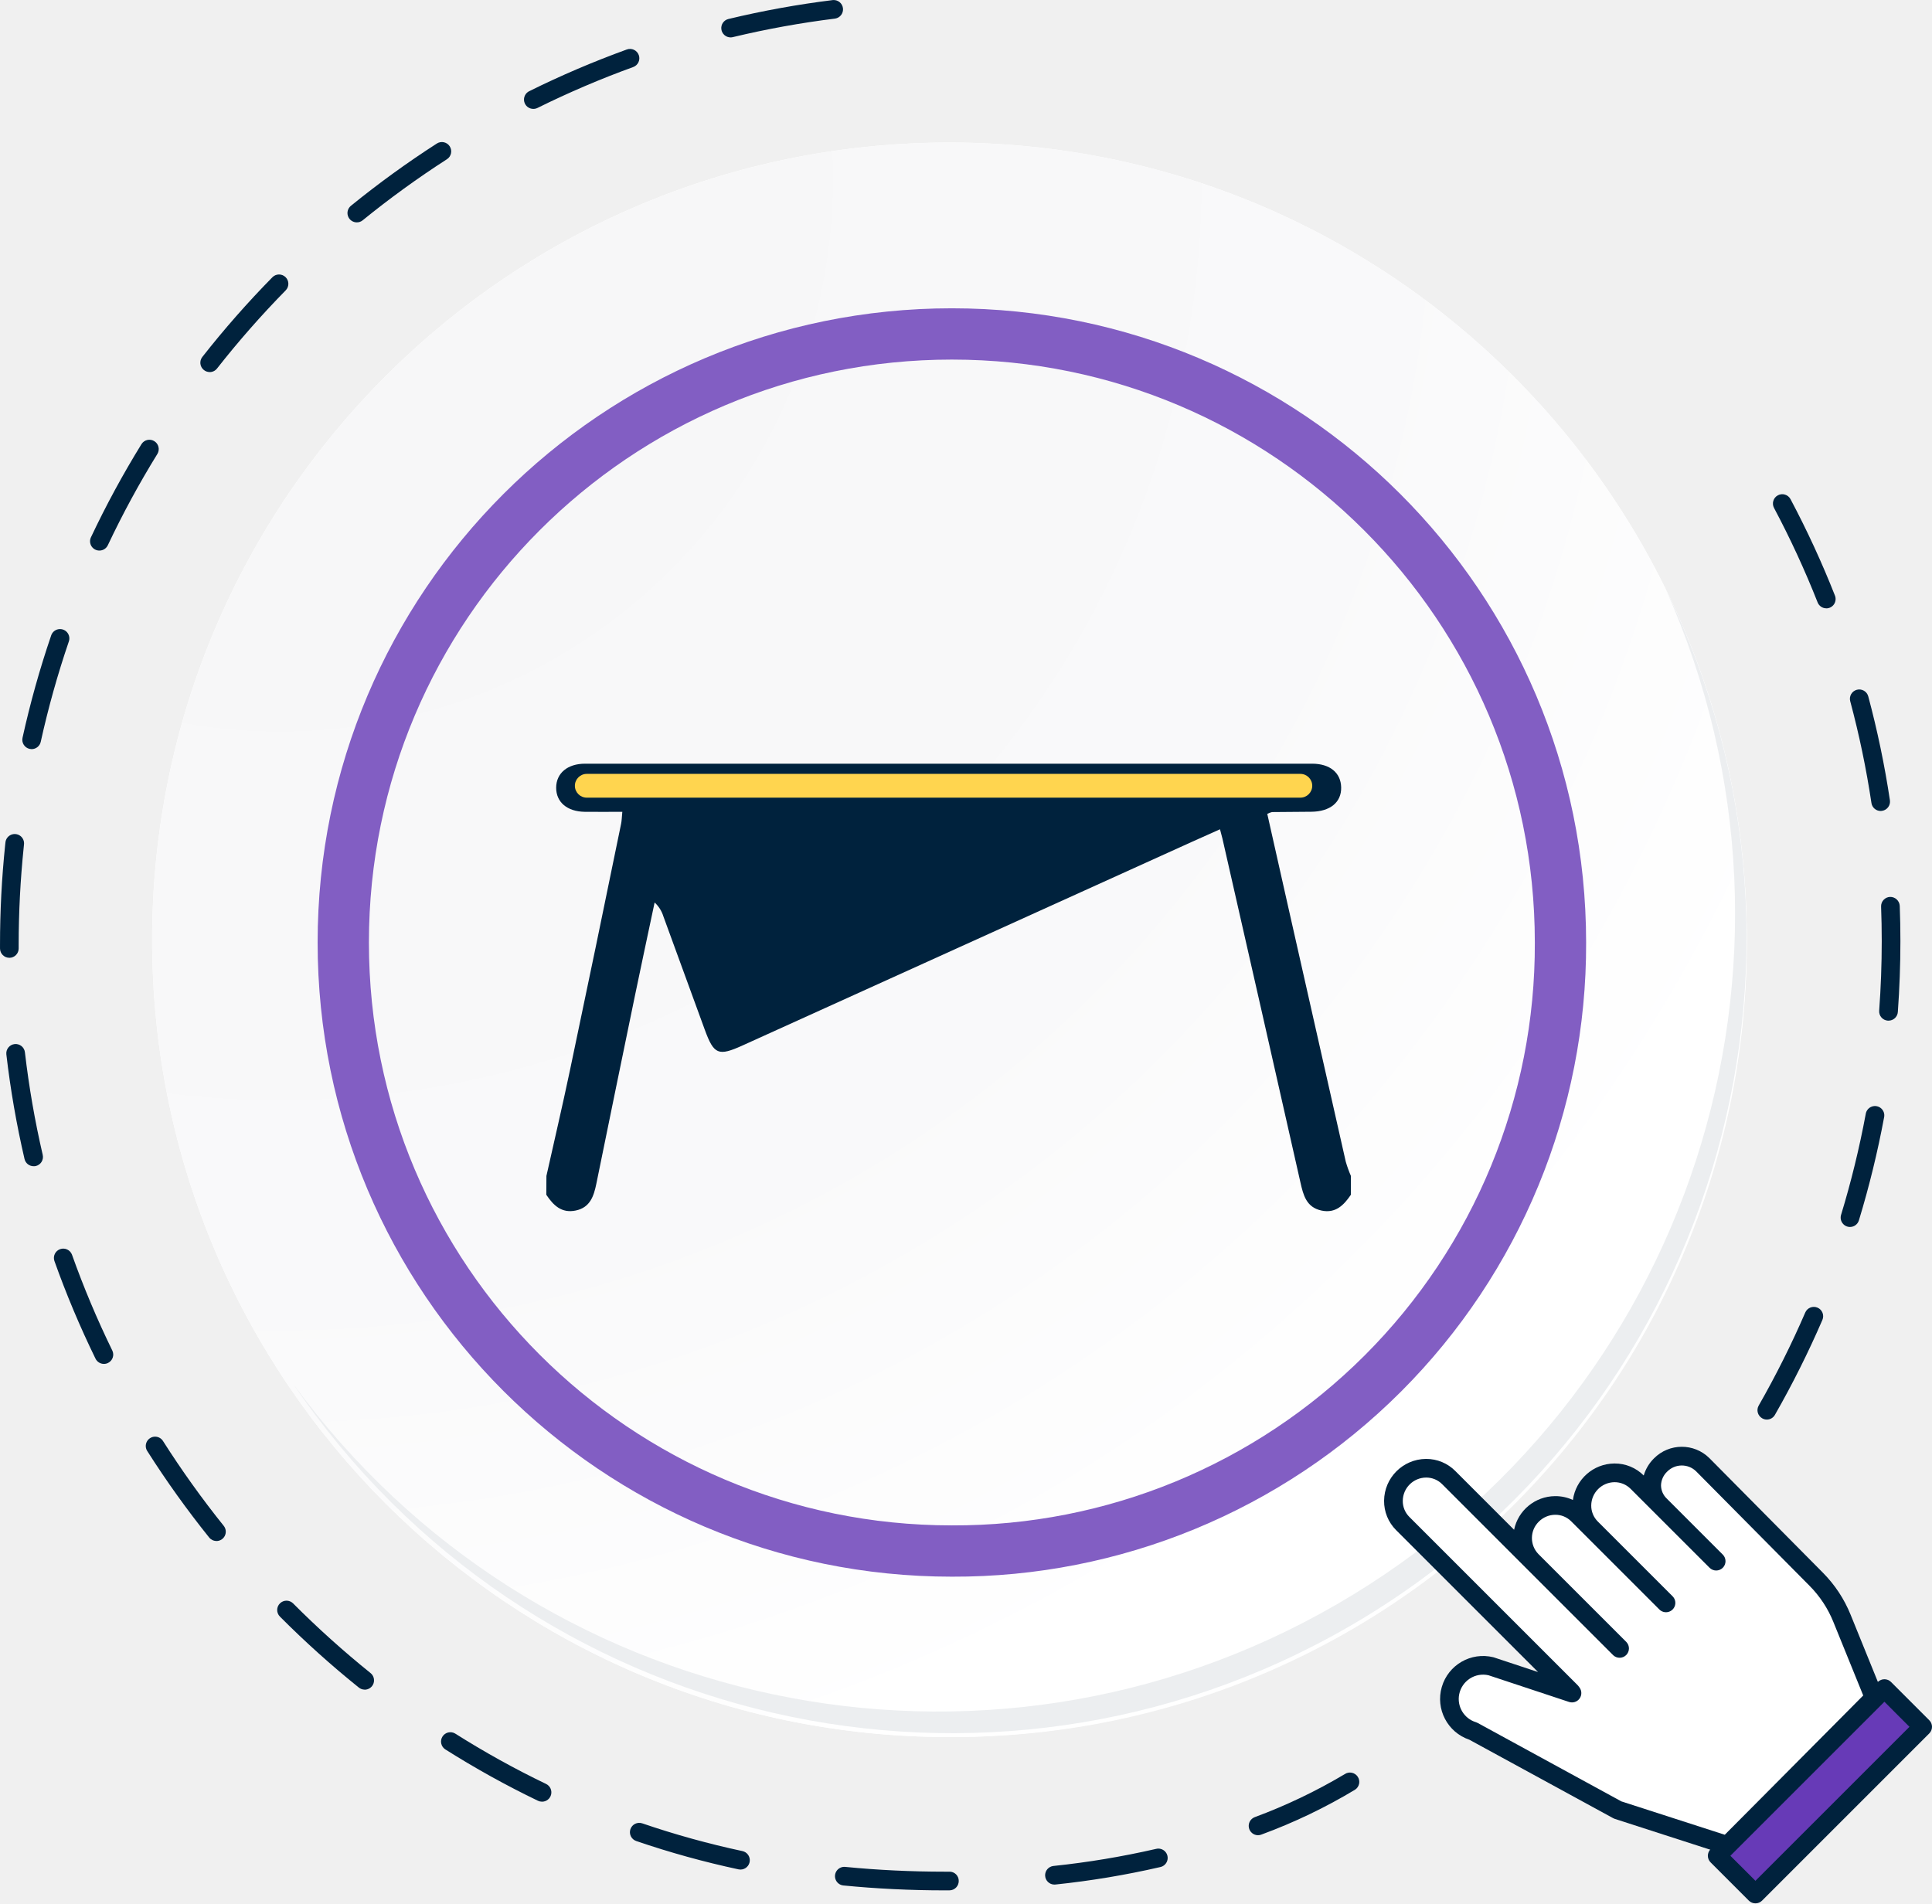
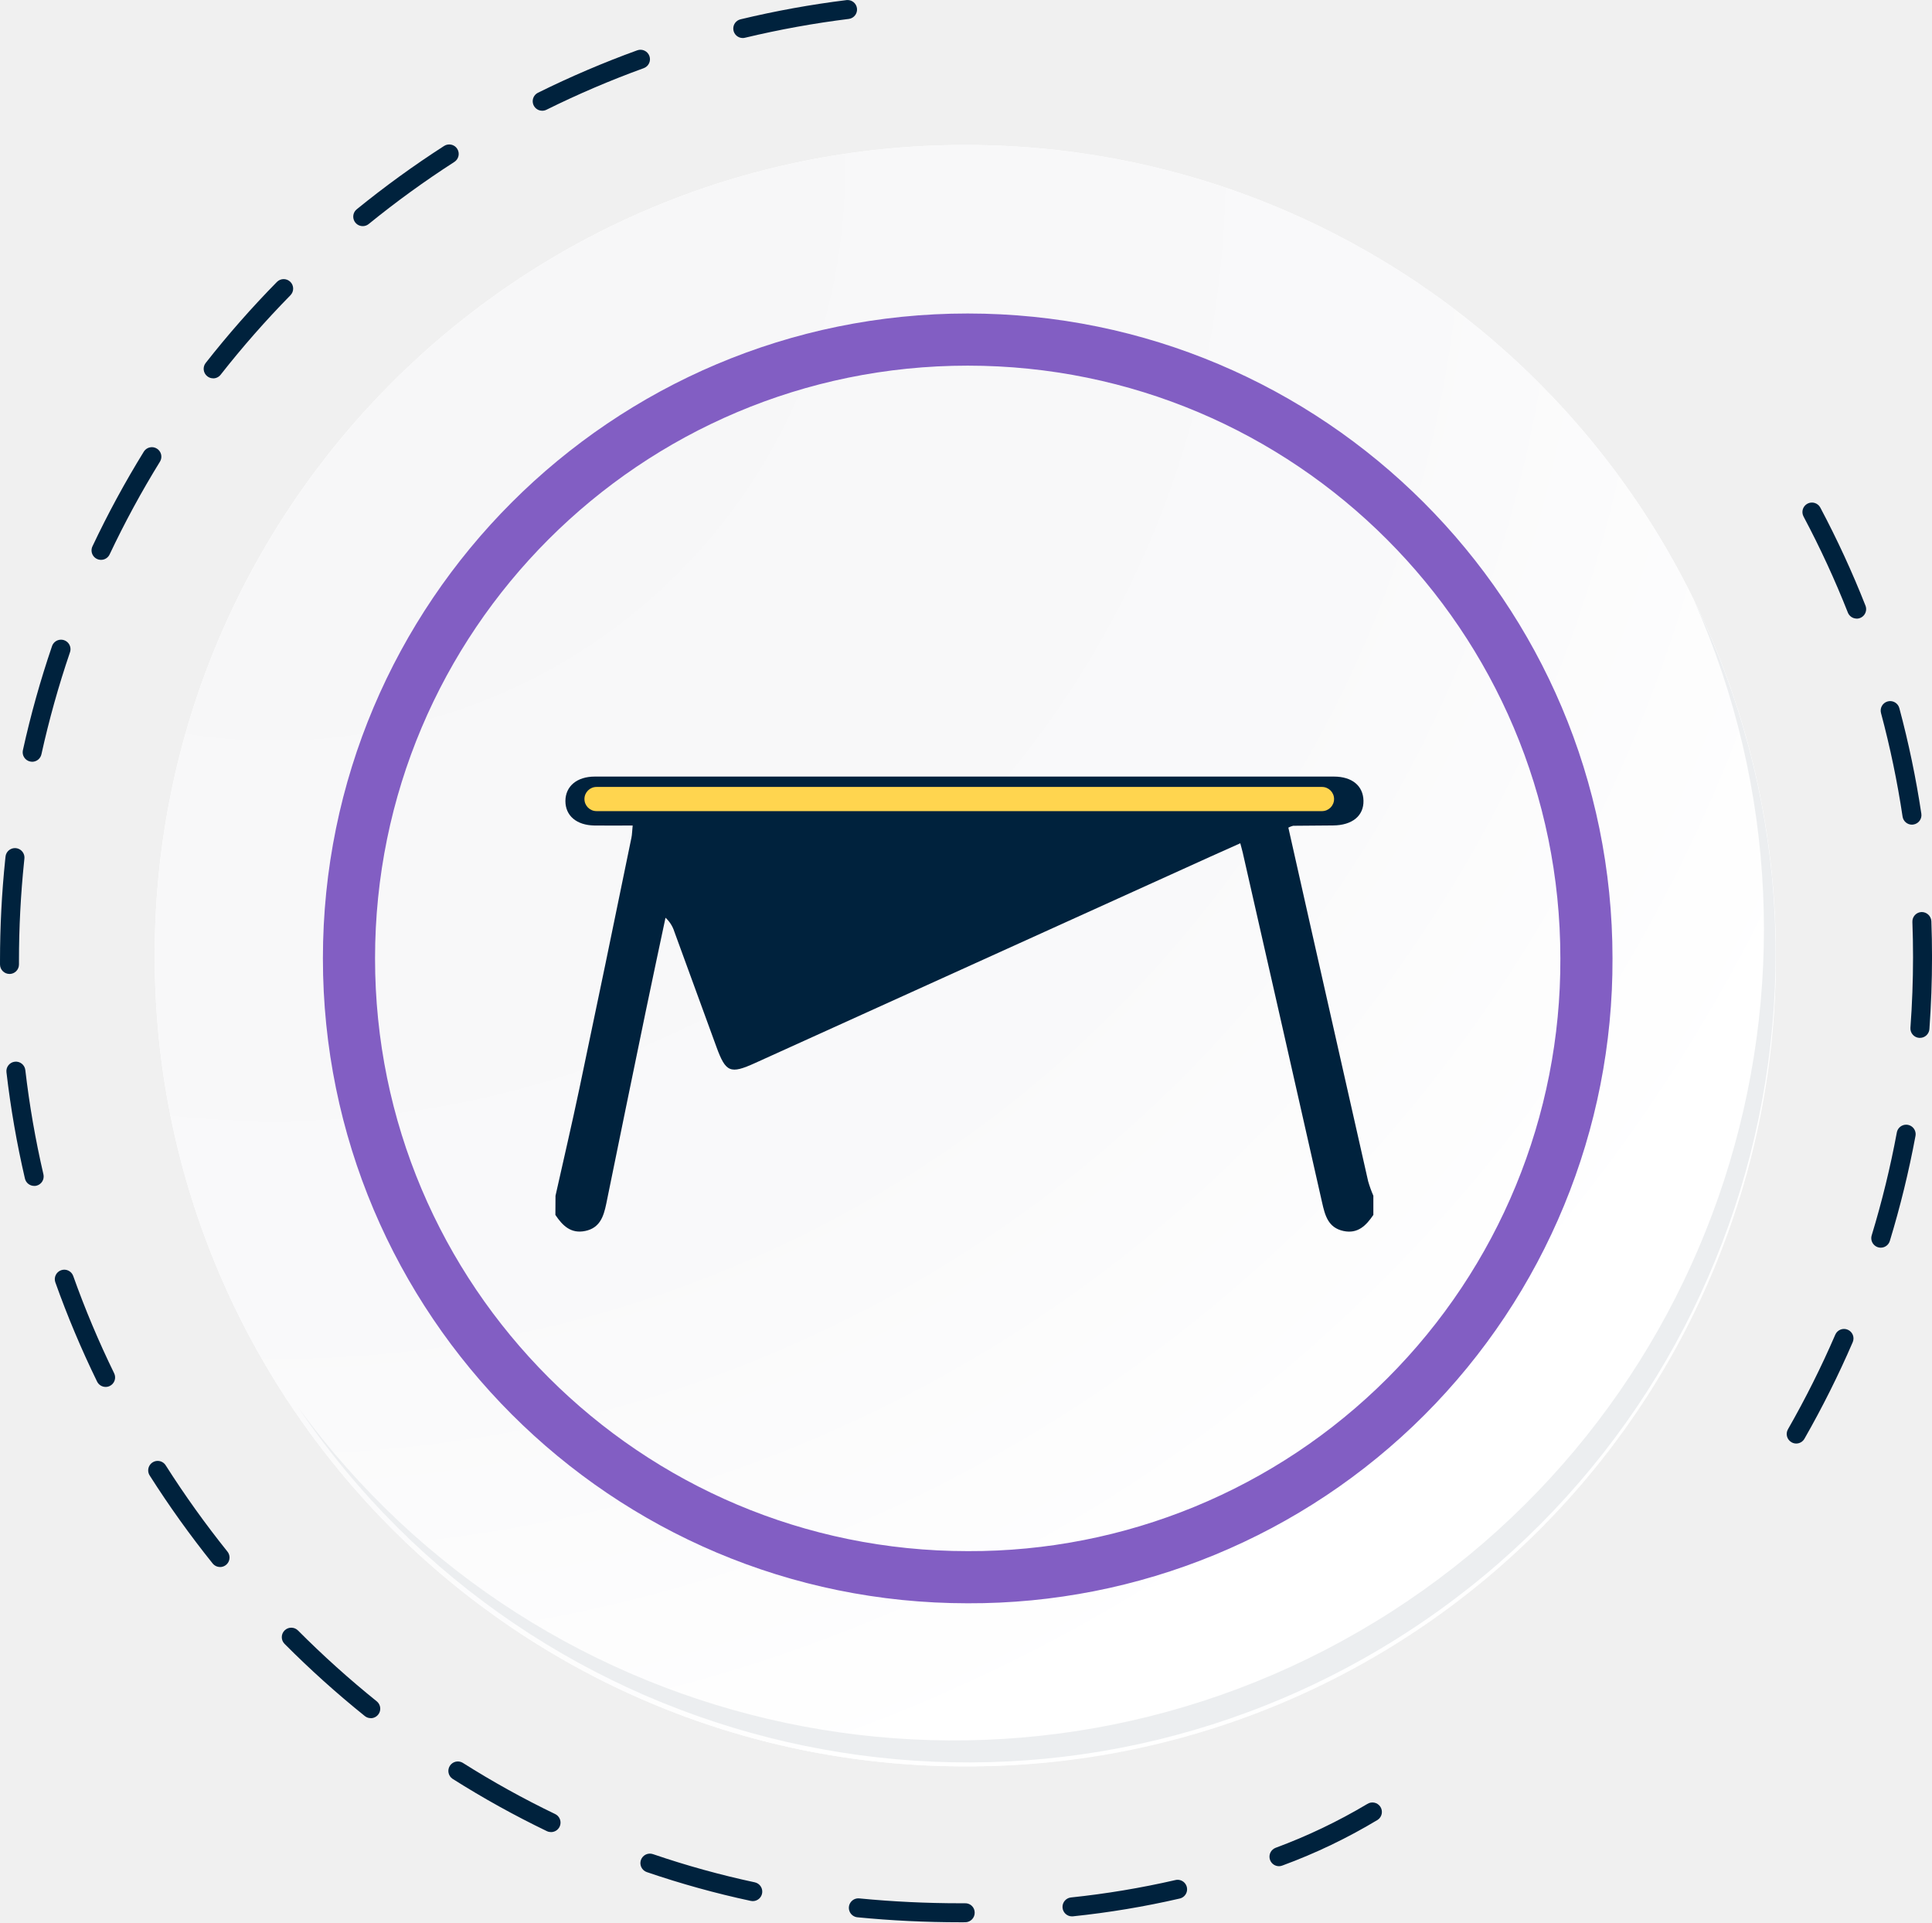
- <svg xmlns="http://www.w3.org/2000/svg" width="150.68" height="148.46" viewBox="0 0 150.68 148.46">
+ <svg xmlns="http://www.w3.org/2000/svg" width="148.214" height="147.445" viewBox="0 0 148.214 147.445">
  <defs>
    <radialGradient id="radial-gradient" cx="0.076" cy="0.019" r="1.465" gradientTransform="translate(0.001)" gradientUnits="objectBoundingBox">
      <stop offset="0" stop-color="#f6f6f7" />
      <stop offset="0.477" stop-color="#f9f9fa" />
      <stop offset="0.715" stop-color="#fff" />
    </radialGradient>
  </defs>
-   <g id="Grupo_1099967" data-name="Grupo 1099967" transform="translate(-1.397 -1.698)">
-     <g id="Grupo_26585" data-name="Grupo 26585" transform="translate(138.466 40.246)">
-       <path id="Trazado_67426" data-name="Trazado 67426" d="M1525.378,4814.939a.713.713,0,0,1-.361-.1.728.728,0,0,1-.271-.993,72.909,72.909,0,0,0,3.631-7.258.728.728,0,1,1,1.337.578,74.529,74.529,0,0,1-3.7,7.4A.725.725,0,0,1,1525.378,4814.939Zm6.491-15.023a.731.731,0,0,1-.7-.941,72.922,72.922,0,0,0,1.927-7.883.728.728,0,1,1,1.431.267,74.642,74.642,0,0,1-1.966,8.041A.727.727,0,0,1,1531.87,4799.916Zm3-16.093a.5.5,0,0,1-.054,0,.726.726,0,0,1-.673-.778c.132-1.8.2-3.622.2-5.419,0-.9-.017-1.808-.05-2.7a.729.729,0,0,1,.7-.755.741.741,0,0,1,.755.7c.034.906.051,1.832.051,2.75,0,1.832-.068,3.691-.2,5.524A.727.727,0,0,1,1534.868,4783.823Zm-.611-16.354a.728.728,0,0,1-.719-.62,71.784,71.784,0,0,0-1.655-7.942.728.728,0,0,1,1.407-.377,73.422,73.422,0,0,1,1.688,8.1.728.728,0,0,1-.611.828A.687.687,0,0,1,1534.257,4767.469Zm-4.239-15.807a.728.728,0,0,1-.678-.463,72.234,72.234,0,0,0-3.4-7.368.728.728,0,0,1,1.287-.683,73.767,73.767,0,0,1,3.464,7.518.729.729,0,0,1-.678,1Z" transform="translate(-1524.651 -4742.761)" fill="#00223d" />
-     </g>
-     <g id="Grupo_26586" data-name="Grupo 26586" transform="translate(1.398 1.698)">
-       <path id="Trazado_67427" data-name="Trazado 67427" d="M1432.688,4843.623c-2.652,0-5.306-.128-7.89-.381a.728.728,0,1,1,.142-1.449c2.537.248,5.145.373,7.749.373h.366a.713.713,0,0,1,.732.724.727.727,0,0,1-.723.732Zm8.555-.451a.728.728,0,0,1-.076-1.451,66.754,66.754,0,0,0,8-1.331.728.728,0,1,1,.332,1.417,67.545,67.545,0,0,1-8.174,1.361C1441.3,4843.169,1441.27,4843.171,1441.243,4843.171Zm-24.475-1.17a.751.751,0,0,1-.154-.017,69.848,69.848,0,0,1-7.98-2.21.728.728,0,1,1,.471-1.378,68.3,68.3,0,0,0,7.814,2.163.729.729,0,0,1-.151,1.441Zm40.363-2.679a.729.729,0,0,1-.268-1.407,42.593,42.593,0,0,0,7.031-3.36.728.728,0,0,1,.808,1.212,42.817,42.817,0,0,1-7.3,3.5A.723.723,0,0,1,1457.131,4839.323Zm-55.844-2.617a.736.736,0,0,1-.314-.069,71.949,71.949,0,0,1-7.242-4.017.728.728,0,0,1,.778-1.23,70.176,70.176,0,0,0,7.094,3.933.728.728,0,0,1-.316,1.384Zm-13.834-8.74a.714.714,0,0,1-.456-.163,74.566,74.566,0,0,1-6.154-5.535.727.727,0,0,1,1.031-1.026,74.289,74.289,0,0,0,6.035,5.429.729.729,0,0,1-.457,1.3Zm-11.559-11.594a.728.728,0,0,1-.568-.272,75.458,75.458,0,0,1-4.818-6.728.728.728,0,1,1,1.228-.781,74.346,74.346,0,0,0,4.726,6.6.729.729,0,0,1-.568,1.185Zm-8.777-13.812a.729.729,0,0,1-.655-.409,73.782,73.782,0,0,1-3.209-7.63.728.728,0,0,1,1.372-.486,72.326,72.326,0,0,0,3.145,7.477.727.727,0,0,1-.334.975A.717.717,0,0,1,1367.116,4802.56Zm-5.483-15.419a.729.729,0,0,1-.708-.563,73.548,73.548,0,0,1-1.417-8.156.728.728,0,1,1,1.447-.168,72.411,72.411,0,0,0,1.389,8,.728.728,0,0,1-.544.873A.645.645,0,0,1,1361.633,4787.141Zm-1.891-16.258a.728.728,0,0,1-.729-.725v-.292a75.686,75.686,0,0,1,.4-7.769l.022-.2a.728.728,0,1,1,1.448.15l-.021.21a74.187,74.187,0,0,0-.394,7.612v.285a.727.727,0,0,1-.724.731Zm1.738-16.275a.739.739,0,0,1-.158-.019.727.727,0,0,1-.553-.867,74.181,74.181,0,0,1,2.23-7.969.728.728,0,1,1,1.378.469,73.015,73.015,0,0,0-2.187,7.814A.729.729,0,0,1,1361.48,4754.608Zm5.284-15.488a.725.725,0,0,1-.658-1.037,74.173,74.173,0,0,1,3.947-7.276.729.729,0,0,1,1.24.766,72.646,72.646,0,0,0-3.871,7.131A.725.725,0,0,1,1366.764,4739.12Zm8.6-13.924a.708.708,0,0,1-.449-.157.727.727,0,0,1-.123-1.021,74.619,74.619,0,0,1,5.466-6.217.728.728,0,0,1,1.038,1.021,73.426,73.426,0,0,0-5.359,6.1A.727.727,0,0,1,1375.364,4725.2Zm11.477-11.674a.728.728,0,0,1-.46-1.293,74.776,74.776,0,0,1,6.7-4.857.728.728,0,0,1,.788,1.225,73.315,73.315,0,0,0-6.571,4.763A.715.715,0,0,1,1386.841,4713.522Zm13.767-8.851a.728.728,0,0,1-.323-1.381,74.14,74.14,0,0,1,7.612-3.253.728.728,0,0,1,.5,1.369,72.585,72.585,0,0,0-7.461,3.188A.721.721,0,0,1,1400.608,4704.671Zm15.386-5.577a.728.728,0,0,1-.17-1.436,73.517,73.517,0,0,1,8.146-1.476.728.728,0,0,1,.179,1.444,72.734,72.734,0,0,0-7.986,1.447A.726.726,0,0,1,1415.994,4699.094Z" transform="translate(-1359.014 -4696.177)" fill="#00223d" />
-     </g>
-     <g id="Grupo_47319" data-name="Grupo 47319" transform="translate(13.262 12.82)">
-       <g id="Grupo_18423" data-name="Grupo 18423" transform="translate(0 0)">
-         <g id="Grupo_18421" data-name="Grupo 18421">
-           <g id="Grupo_18420" data-name="Grupo 18420">
-             <g id="Grupo_18419" data-name="Grupo 18419">
-               <path id="Trazado_40936" data-name="Trazado 40936" d="M318.993,2207.9a62.185,62.185,0,1,1-62.184-62.183A62.184,62.184,0,0,1,318.993,2207.9Z" transform="translate(-194.623 -2145.721)" fill="#fff" />
+   <g id="Grupo_1100729" data-name="Grupo 1100729" transform="translate(-9135.41 8271)">
+     <g id="Grupo_1099967" data-name="Grupo 1099967" transform="translate(9134.013 -8272.698)">
+       <g id="Grupo_26585" data-name="Grupo 26585" transform="translate(138.466 40.246)">
+         <path id="Trazado_67426" data-name="Trazado 67426" d="M1525.378,4814.939a.713.713,0,0,1-.361-.1.728.728,0,0,1-.271-.993,72.909,72.909,0,0,0,3.631-7.258.728.728,0,1,1,1.337.578,74.529,74.529,0,0,1-3.7,7.4A.725.725,0,0,1,1525.378,4814.939Zm6.491-15.023a.731.731,0,0,1-.7-.941,72.922,72.922,0,0,0,1.927-7.883.728.728,0,1,1,1.431.267,74.642,74.642,0,0,1-1.966,8.041A.727.727,0,0,1,1531.87,4799.916Zm3-16.093a.5.5,0,0,1-.054,0,.726.726,0,0,1-.673-.778c.132-1.8.2-3.622.2-5.419,0-.9-.017-1.808-.05-2.7a.729.729,0,0,1,.7-.755.741.741,0,0,1,.755.7c.034.906.051,1.832.051,2.75,0,1.832-.068,3.691-.2,5.524A.727.727,0,0,1,1534.868,4783.823Zm-.611-16.354a.728.728,0,0,1-.719-.62,71.784,71.784,0,0,0-1.655-7.942.728.728,0,0,1,1.407-.377,73.422,73.422,0,0,1,1.688,8.1.728.728,0,0,1-.611.828A.687.687,0,0,1,1534.257,4767.469Zm-4.239-15.807a.728.728,0,0,1-.678-.463,72.234,72.234,0,0,0-3.4-7.368.728.728,0,0,1,1.287-.683,73.767,73.767,0,0,1,3.464,7.518.729.729,0,0,1-.678,1Z" transform="translate(-1524.651 -4742.761)" fill="#00223d" />
+       </g>
+       <g id="Grupo_26586" data-name="Grupo 26586" transform="translate(1.398 1.698)">
+         <path id="Trazado_67427" data-name="Trazado 67427" d="M1432.688,4843.623c-2.652,0-5.306-.128-7.89-.381a.728.728,0,1,1,.142-1.449c2.537.248,5.145.373,7.749.373h.366a.713.713,0,0,1,.732.724.727.727,0,0,1-.723.732Zm8.555-.451a.728.728,0,0,1-.076-1.451,66.754,66.754,0,0,0,8-1.331.728.728,0,1,1,.332,1.417,67.545,67.545,0,0,1-8.174,1.361C1441.3,4843.169,1441.27,4843.171,1441.243,4843.171Zm-24.475-1.17a.751.751,0,0,1-.154-.017,69.848,69.848,0,0,1-7.98-2.21.728.728,0,1,1,.471-1.378,68.3,68.3,0,0,0,7.814,2.163.729.729,0,0,1-.151,1.441Zm40.363-2.679a.729.729,0,0,1-.268-1.407,42.593,42.593,0,0,0,7.031-3.36.728.728,0,0,1,.808,1.212,42.817,42.817,0,0,1-7.3,3.5A.723.723,0,0,1,1457.131,4839.323Zm-55.844-2.617a.736.736,0,0,1-.314-.069,71.949,71.949,0,0,1-7.242-4.017.728.728,0,0,1,.778-1.23,70.176,70.176,0,0,0,7.094,3.933.728.728,0,0,1-.316,1.384Zm-13.834-8.74a.714.714,0,0,1-.456-.163,74.566,74.566,0,0,1-6.154-5.535.727.727,0,0,1,1.031-1.026,74.289,74.289,0,0,0,6.035,5.429.729.729,0,0,1-.457,1.3Zm-11.559-11.594a.728.728,0,0,1-.568-.272,75.458,75.458,0,0,1-4.818-6.728.728.728,0,1,1,1.228-.781,74.346,74.346,0,0,0,4.726,6.6.729.729,0,0,1-.568,1.185Zm-8.777-13.812a.729.729,0,0,1-.655-.409,73.782,73.782,0,0,1-3.209-7.63.728.728,0,0,1,1.372-.486,72.326,72.326,0,0,0,3.145,7.477.727.727,0,0,1-.334.975A.717.717,0,0,1,1367.116,4802.56Zm-5.483-15.419a.729.729,0,0,1-.708-.563,73.548,73.548,0,0,1-1.417-8.156.728.728,0,1,1,1.447-.168,72.411,72.411,0,0,0,1.389,8,.728.728,0,0,1-.544.873A.645.645,0,0,1,1361.633,4787.141Zm-1.891-16.258a.728.728,0,0,1-.729-.725v-.292a75.686,75.686,0,0,1,.4-7.769l.022-.2a.728.728,0,1,1,1.448.15l-.021.21a74.187,74.187,0,0,0-.394,7.612v.285a.727.727,0,0,1-.724.731Zm1.738-16.275a.739.739,0,0,1-.158-.019.727.727,0,0,1-.553-.867,74.181,74.181,0,0,1,2.23-7.969.728.728,0,1,1,1.378.469,73.015,73.015,0,0,0-2.187,7.814A.729.729,0,0,1,1361.48,4754.608Zm5.284-15.488a.725.725,0,0,1-.658-1.037,74.173,74.173,0,0,1,3.947-7.276.729.729,0,0,1,1.24.766,72.646,72.646,0,0,0-3.871,7.131A.725.725,0,0,1,1366.764,4739.12Zm8.6-13.924a.708.708,0,0,1-.449-.157.727.727,0,0,1-.123-1.021,74.619,74.619,0,0,1,5.466-6.217.728.728,0,0,1,1.038,1.021,73.426,73.426,0,0,0-5.359,6.1A.727.727,0,0,1,1375.364,4725.2Zm11.477-11.674a.728.728,0,0,1-.46-1.293,74.776,74.776,0,0,1,6.7-4.857.728.728,0,0,1,.788,1.225,73.315,73.315,0,0,0-6.571,4.763A.715.715,0,0,1,1386.841,4713.522Zm13.767-8.851a.728.728,0,0,1-.323-1.381,74.14,74.14,0,0,1,7.612-3.253.728.728,0,0,1,.5,1.369,72.585,72.585,0,0,0-7.461,3.188A.721.721,0,0,1,1400.608,4704.671Zm15.386-5.577a.728.728,0,0,1-.17-1.436,73.517,73.517,0,0,1,8.146-1.476.728.728,0,0,1,.179,1.444,72.734,72.734,0,0,0-7.986,1.447A.726.726,0,0,1,1415.994,4699.094Z" transform="translate(-1359.014 -4696.177)" fill="#00223d" />
+       </g>
+       <g id="Grupo_47319" data-name="Grupo 47319" transform="translate(13.262 12.82)">
+         <g id="Grupo_18423" data-name="Grupo 18423" transform="translate(0 0)">
+           <g id="Grupo_18421" data-name="Grupo 18421">
+             <g id="Grupo_18420" data-name="Grupo 18420">
+               <g id="Grupo_18419" data-name="Grupo 18419">
+                 <path id="Trazado_40936" data-name="Trazado 40936" d="M318.993,2207.9a62.185,62.185,0,1,1-62.184-62.183A62.184,62.184,0,0,1,318.993,2207.9Z" transform="translate(-194.623 -2145.721)" fill="#fff" />
+               </g>
            </g>
          </g>
-         </g>
-         <path id="Trazado_40937" data-name="Trazado 40937" d="M318.258,2207.1a62.184,62.184,0,1,0-62.184,62.187A61.936,61.936,0,0,0,318.258,2207.1Z" transform="translate(-193.888 -2144.92)" fill="url(#radial-gradient)" />
-         <path id="Trazado_40938" data-name="Trazado 40938" d="M297.008,2200.6a47.466,47.466,0,1,0-47.466,47.465A47.289,47.289,0,0,0,297.008,2200.6Z" transform="translate(-187.169 -2138.208)" fill="none" stroke="#825ec3" stroke-miterlimit="10" stroke-width="4" />
-         <g id="Grupo_18422" data-name="Grupo 18422" transform="translate(11.017 34.912)">
-           <path id="Trazado_40939" data-name="Trazado 40939" d="M307.611,2164.488a62.192,62.192,0,0,1-107.066,61.928,62,62,0,0,0,107.066-61.928Z" transform="translate(-200.545 -2164.488)" fill="#eceef0" />
-         </g>
-         <g id="Grupo_47321" data-name="Grupo 47321" transform="translate(96.082 101.727)">
-           <g id="Grupo_26675" data-name="Grupo 26675">
-             <g id="Grupo_26674" data-name="Grupo 26674">
-               <path id="Trazado_67515" data-name="Trazado 67515" d="M1769.069,4843.917l-2.516-6.2a9.266,9.266,0,0,0-2.006-3.041l-8.851-8.935a2.325,2.325,0,0,0-3.287.025,2.15,2.15,0,0,0-.024,3.14l4.362,4.361-6.166-6.164a2.534,2.534,0,0,0-3.585,3.583l5.818,5.819-1.043-1.043-5.818-5.818a2.535,2.535,0,0,0-3.586,3.585l6.862,6.861-13.348-13.35a2.536,2.536,0,0,0-3.585,3.588l13.126,13.124.078.1-6.31-2.091a2.625,2.625,0,0,0-1.408,5.055l11.281,6.153,8.559,2.764Z" transform="translate(-1730.845 -4824.348)" fill="#fff" />
-               <path id="Trazado_67516" data-name="Trazado 67516" d="M1757.47,4856.017a.737.737,0,0,1-.224-.035l-8.559-2.764a.813.813,0,0,1-.125-.054l-11.222-6.122a3.353,3.353,0,0,1,1.872-6.433l.055.017,3.435,1.138-11.072-11.07a3.188,3.188,0,0,1-.937-2.295,3.293,3.293,0,0,1,3.257-3.258h.026a3.184,3.184,0,0,1,2.268.938l4.589,4.589a3.287,3.287,0,0,1,3.189-2.624h.025a3.213,3.213,0,0,1,1.373.3,3.293,3.293,0,0,1,3.229-2.846h.025a3.179,3.179,0,0,1,2.269.936,3.093,3.093,0,0,1,.8-1.335,3.056,3.056,0,0,1,4.317-.024l8.853,8.937a9.932,9.932,0,0,1,2.164,3.279l2.516,6.2a.729.729,0,0,1-.158.787l-11.446,11.522A.732.732,0,0,1,1757.47,4856.017Zm-8.271-4.164,8.07,2.605,10.793-10.865-2.336-5.754a8.516,8.516,0,0,0-1.849-2.8l-8.851-8.934a1.6,1.6,0,0,0-2.255.027,1.537,1.537,0,0,0-.48,1.065,1.446,1.446,0,0,0,.456,1.044l4.362,4.363a.727.727,0,0,1-1.029,1.028l-6.166-6.164a1.76,1.76,0,0,0-1.253-.512,1.835,1.835,0,0,0-1.812,1.813,1.74,1.74,0,0,0,.511,1.253l5.819,5.818a.729.729,0,1,1-1.03,1.031l-6.862-6.862a1.729,1.729,0,0,0-1.253-.511,1.819,1.819,0,0,0-1.275.537,1.793,1.793,0,0,0-.027,2.53l6.862,6.861a.728.728,0,0,1-1.03,1.028l-13.348-13.349a1.746,1.746,0,0,0-1.239-.51,1.832,1.832,0,0,0-1.826,1.813,1.739,1.739,0,0,0,.51,1.254l13.126,13.125a.628.628,0,0,1,.071.082l.077.105a.728.728,0,0,1-.814,1.123l-6.281-2.081a1.9,1.9,0,0,0-2.288,1.478,1.894,1.894,0,0,0,1.3,2.182.751.751,0,0,1,.133.055Z" transform="translate(-1730.693 -4824.196)" fill="#00223d" />
-             </g>
-           </g>
-           <g id="Grupo_26676" data-name="Grupo 26676" transform="translate(25.252 18.13)">
-             <rect id="Rectángulo_25697" data-name="Rectángulo 25697" width="18.444" height="4.219" transform="translate(0.728 13.77) rotate(-45)" fill="#673ab7" />
-             <path id="Trazado_67517" data-name="Trazado 67517" d="M1764.919,4863.585a.731.731,0,0,1-.515-.212l-2.983-2.985a.727.727,0,0,1,0-1.029l13.042-13.042a.73.73,0,0,1,1.03,0l2.983,2.984a.727.727,0,0,1,0,1.029l-13.042,13.043A.729.729,0,0,1,1764.919,4863.585Zm-1.954-3.711,1.954,1.952,12.012-12.011-1.954-1.954Z" transform="translate(-1761.208 -4846.104)" fill="#00223d" />
+           <path id="Trazado_40937" data-name="Trazado 40937" d="M318.258,2207.1a62.184,62.184,0,1,0-62.184,62.187A61.936,61.936,0,0,0,318.258,2207.1Z" transform="translate(-193.888 -2144.92)" fill="url(#radial-gradient)" />
+           <path id="Trazado_40938" data-name="Trazado 40938" d="M297.008,2200.6a47.466,47.466,0,1,0-47.466,47.465A47.289,47.289,0,0,0,297.008,2200.6Z" transform="translate(-187.169 -2138.208)" fill="none" stroke="#825ec3" stroke-miterlimit="10" stroke-width="4" />
+           <g id="Grupo_18422" data-name="Grupo 18422" transform="translate(11.017 34.912)">
+             <path id="Trazado_40939" data-name="Trazado 40939" d="M307.611,2164.488a62.192,62.192,0,0,1-107.066,61.928,62,62,0,0,0,107.066-61.928Z" transform="translate(-200.545 -2164.488)" fill="#eceef0" />
          </g>
        </g>
      </g>
+       <path id="Trazado_71263" data-name="Trazado 71263" d="M213.36,599.021c.61-2.731,1.249-5.456,1.826-8.195q2.028-9.633,4-19.276c.049-.235.05-.48.094-.929-1.02,0-1.974.011-2.928,0-1.379-.02-2.238-.755-2.232-1.888.006-1.118.878-1.866,2.254-1.866q28.352-.008,56.7,0c1.4,0,2.247.714,2.27,1.849.025,1.163-.862,1.889-2.336,1.9-1.02.011-2.041.013-3.061.025a1.646,1.646,0,0,0-.366.141c.537,2.387,1.077,4.8,1.621,7.209q2.247,9.959,4.5,19.917a9.149,9.149,0,0,0,.4,1.111v1.471c-.553.811-1.191,1.472-2.3,1.231-1.174-.255-1.41-1.2-1.634-2.188q-3.03-13.418-6.086-26.831c-.044-.192-.1-.382-.188-.719-.794.355-1.527.679-2.257,1.01l-34.971,15.848c-1.9.862-2.244.721-2.96-1.238q-1.616-4.42-3.229-8.842a2.434,2.434,0,0,0-.678-1.067c-.509,2.407-1.027,4.811-1.525,7.22q-1.522,7.365-3.023,14.733c-.2.962-.488,1.837-1.6,2.072s-1.753-.411-2.3-1.229Z" transform="translate(-169.347 -505.602)" fill="#00223d" />
+       <rect id="Rectángulo_26902" data-name="Rectángulo 26902" width="57.508" height="1.855" rx="0.928" transform="translate(46.233 62.06)" fill="#ffd54f" />
    </g>
-     <path id="Trazado_71263" data-name="Trazado 71263" d="M213.36,599.021c.61-2.731,1.249-5.456,1.826-8.195q2.028-9.633,4-19.276c.049-.235.05-.48.094-.929-1.02,0-1.974.011-2.928,0-1.379-.02-2.238-.755-2.232-1.888.006-1.118.878-1.866,2.254-1.866q28.352-.008,56.7,0c1.4,0,2.247.714,2.27,1.849.025,1.163-.862,1.889-2.336,1.9-1.02.011-2.041.013-3.061.025a1.646,1.646,0,0,0-.366.141c.537,2.387,1.077,4.8,1.621,7.209q2.247,9.959,4.5,19.917a9.149,9.149,0,0,0,.4,1.111v1.471c-.553.811-1.191,1.472-2.3,1.231-1.174-.255-1.41-1.2-1.634-2.188q-3.03-13.418-6.086-26.831c-.044-.192-.1-.382-.188-.719-.794.355-1.527.679-2.257,1.01l-34.971,15.848c-1.9.862-2.244.721-2.96-1.238q-1.616-4.42-3.229-8.842a2.434,2.434,0,0,0-.678-1.067c-.509,2.407-1.027,4.811-1.525,7.22q-1.522,7.365-3.023,14.733c-.2.962-.488,1.837-1.6,2.072s-1.753-.411-2.3-1.229Z" transform="translate(-169.347 -505.602)" fill="#00223d" />
-     <rect id="Rectángulo_26902" data-name="Rectángulo 26902" width="57.508" height="1.855" rx="0.928" transform="translate(46.233 62.06)" fill="#ffd54f" />
  </g>
</svg>
